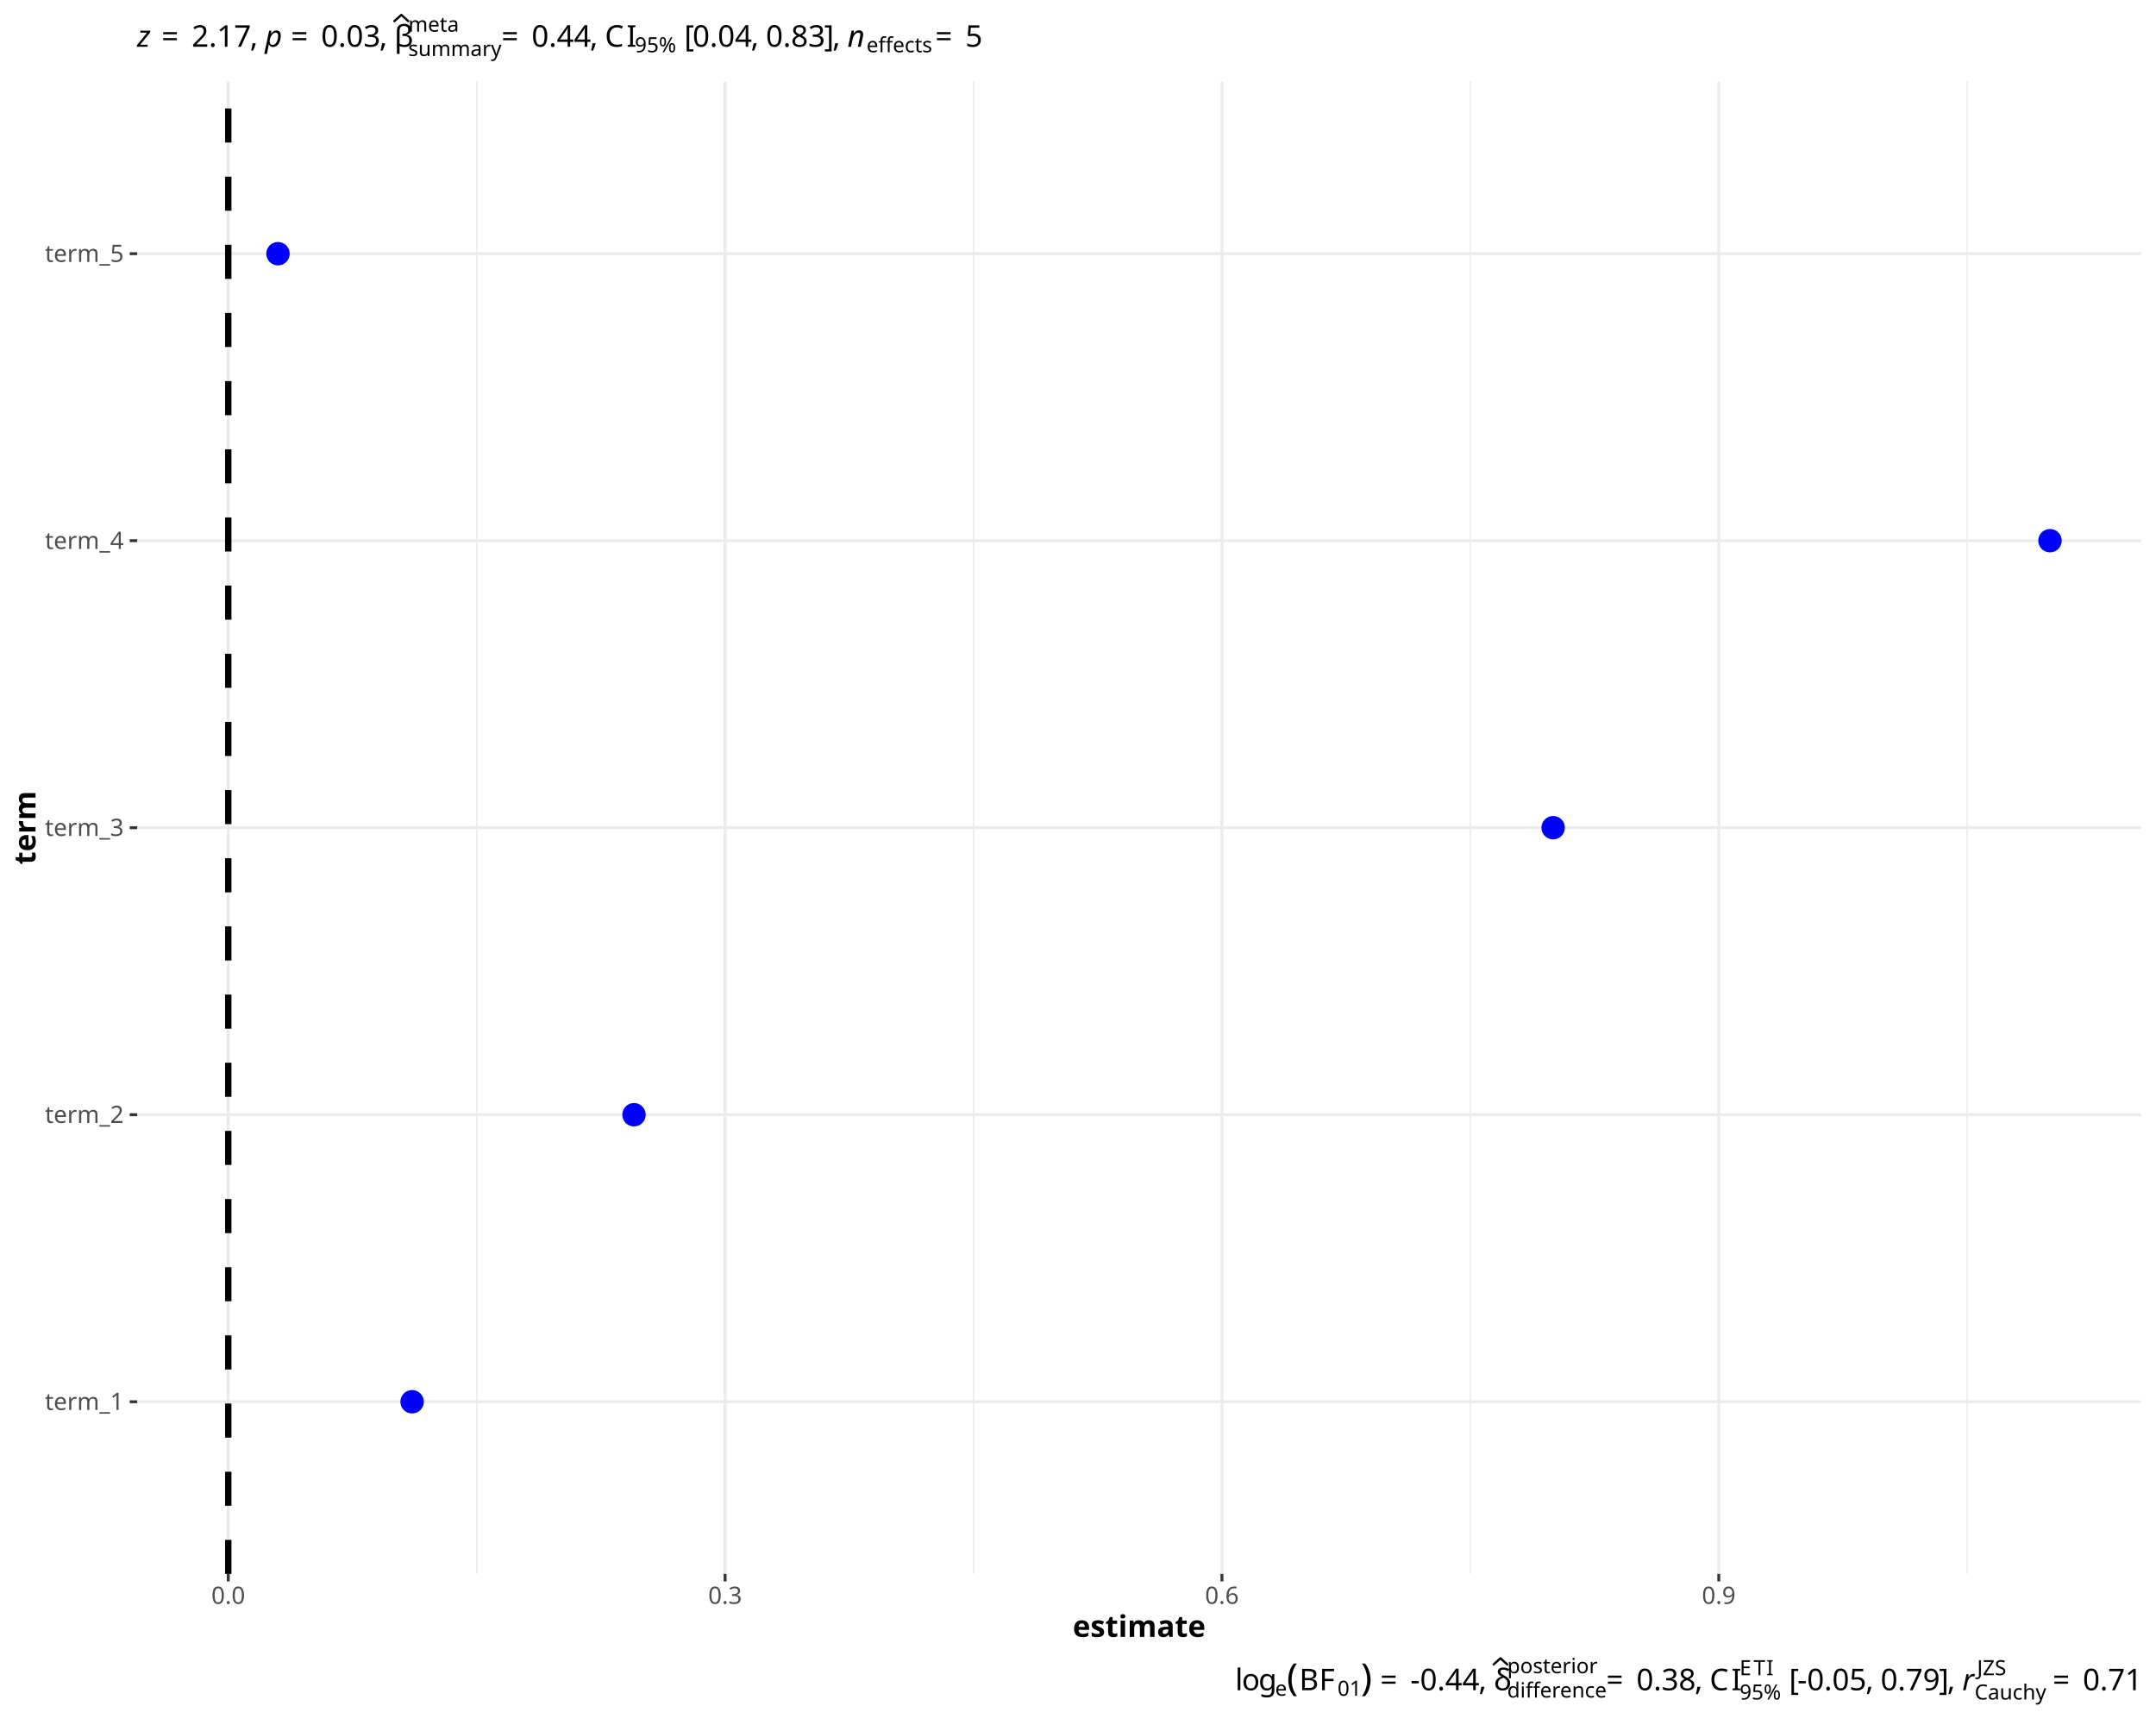
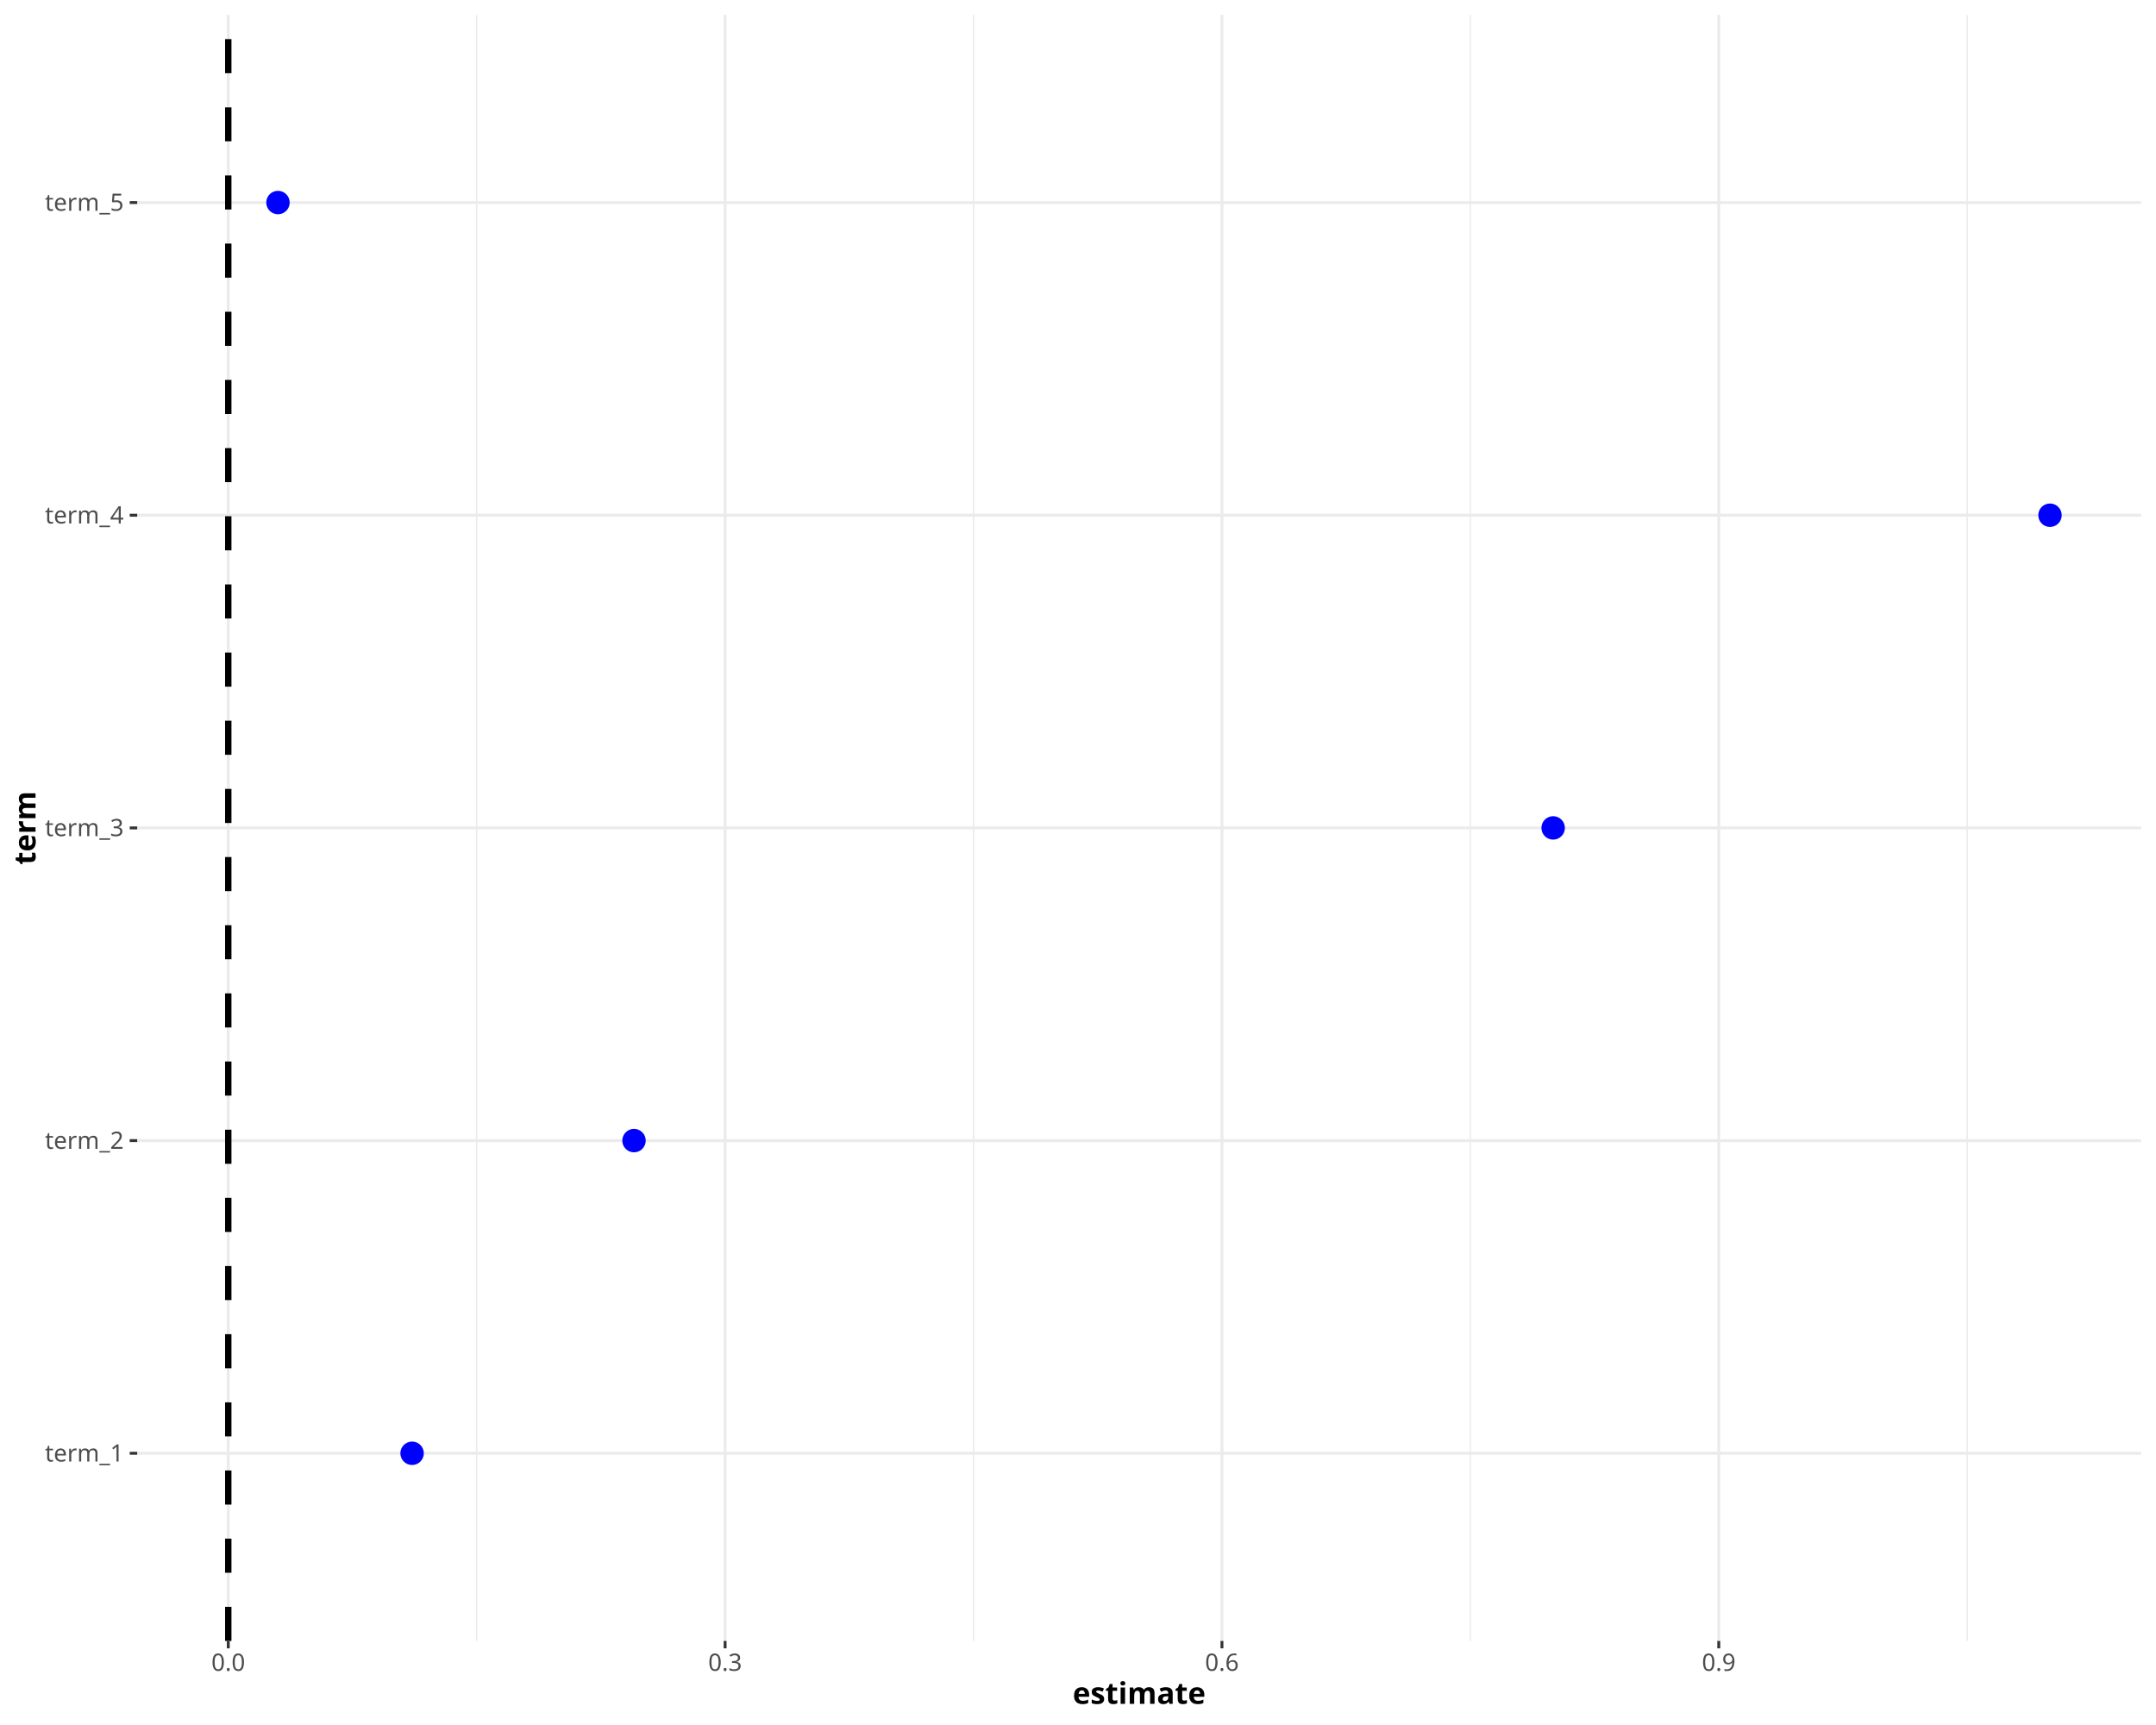
<svg xmlns="http://www.w3.org/2000/svg" class="svglite" data-engine-version="2.0" width="720.00pt" height="576.00pt" viewBox="0 0 720.00 576.00">
  <defs>
    <style type="text/css">
    .svglite line, .svglite polyline, .svglite polygon, .svglite path, .svglite rect, .svglite circle {
      fill: none;
      stroke: #000000;
      stroke-linecap: round;
      stroke-linejoin: round;
      stroke-miterlimit: 10.00;
    }
  </style>
  </defs>
  <rect width="100%" height="100%" style="stroke: none; fill: #FFFFFF;" />
  <defs>
    <clipPath id="cpMC4wMHw3MjAuMDB8MC4wMHw1NzYuMDA=">
      <rect x="0.00" y="0.00" width="720.00" height="576.00" />
    </clipPath>
  </defs>
  <g clip-path="url(#cpMC4wMHw3MjAuMDB8MC4wMHw1NzYuMDA=)">
    <rect x="0.00" y="0.00" width="720.00" height="576.00" style="stroke-width: 0.97; stroke: #FFFFFF; fill: #FFFFFF;" />
  </g>
  <defs>
-     <clipPath id="cpNDUuODJ8NzE1LjAyfDI3LjIxfDUyNS41Ng==">
-       <rect x="45.82" y="27.21" width="669.20" height="498.35" />
+     <clipPath id="cpNDUuODJ8NzE1LjAyfDQuOTh8NTQ3Ljky">
+       <rect x="45.82" y="4.98" width="669.20" height="542.94" />
    </clipPath>
  </defs>
-   <g clip-path="url(#cpNDUuODJ8NzE1LjAyfDI3LjIxfDUyNS41Ng==)">
-     <rect x="45.82" y="27.21" width="669.20" height="498.35" style="stroke-width: 0.97; stroke: none; fill: #FFFFFF;" />
-     <polyline points="159.19,525.56 159.19,27.21 " style="stroke-width: 0.48; stroke: #EBEBEB; stroke-linecap: butt;" />
-     <polyline points="325.11,525.56 325.11,27.21 " style="stroke-width: 0.48; stroke: #EBEBEB; stroke-linecap: butt;" />
-     <polyline points="491.03,525.56 491.03,27.21 " style="stroke-width: 0.48; stroke: #EBEBEB; stroke-linecap: butt;" />
-     <polyline points="656.95,525.56 656.95,27.21 " style="stroke-width: 0.48; stroke: #EBEBEB; stroke-linecap: butt;" />
-     <polyline points="45.82,468.06 715.02,468.06 " style="stroke-width: 0.97; stroke: #EBEBEB; stroke-linecap: butt;" />
-     <polyline points="45.82,372.22 715.02,372.22 " style="stroke-width: 0.97; stroke: #EBEBEB; stroke-linecap: butt;" />
-     <polyline points="45.82,276.38 715.02,276.38 " style="stroke-width: 0.97; stroke: #EBEBEB; stroke-linecap: butt;" />
-     <polyline points="45.82,180.54 715.02,180.54 " style="stroke-width: 0.97; stroke: #EBEBEB; stroke-linecap: butt;" />
-     <polyline points="45.82,84.71 715.02,84.71 " style="stroke-width: 0.97; stroke: #EBEBEB; stroke-linecap: butt;" />
-     <polyline points="76.23,525.56 76.23,27.21 " style="stroke-width: 0.97; stroke: #EBEBEB; stroke-linecap: butt;" />
-     <polyline points="242.15,525.56 242.15,27.21 " style="stroke-width: 0.97; stroke: #EBEBEB; stroke-linecap: butt;" />
-     <polyline points="408.07,525.56 408.07,27.21 " style="stroke-width: 0.97; stroke: #EBEBEB; stroke-linecap: butt;" />
-     <polyline points="573.99,525.56 573.99,27.21 " style="stroke-width: 0.97; stroke: #EBEBEB; stroke-linecap: butt;" />
-     <circle cx="137.62" cy="468.06" r="3.56" style="stroke-width: 0.71; stroke: #0000FF; fill: #0000FF;" />
-     <circle cx="211.73" cy="372.22" r="3.56" style="stroke-width: 0.71; stroke: #0000FF; fill: #0000FF;" />
-     <circle cx="518.68" cy="276.38" r="3.56" style="stroke-width: 0.71; stroke: #0000FF; fill: #0000FF;" />
-     <circle cx="684.60" cy="180.54" r="3.56" style="stroke-width: 0.71; stroke: #0000FF; fill: #0000FF;" />
-     <circle cx="92.83" cy="84.71" r="3.56" style="stroke-width: 0.71; stroke: #0000FF; fill: #0000FF;" />
-     <line x1="76.23" y1="525.56" x2="76.23" y2="27.21" style="stroke-width: 2.13; stroke-dasharray: 11.38,11.38; stroke-linecap: butt;" />
+   <g clip-path="url(#cpNDUuODJ8NzE1LjAyfDQuOTh8NTQ3Ljky)">
+     <rect x="45.82" y="4.98" width="669.20" height="542.94" style="stroke-width: 0.97; stroke: none; fill: #FFFFFF;" />
+     <polyline points="159.19,547.92 159.19,4.98 " style="stroke-width: 0.48; stroke: #EBEBEB; stroke-linecap: butt;" />
+     <polyline points="325.11,547.92 325.11,4.98 " style="stroke-width: 0.48; stroke: #EBEBEB; stroke-linecap: butt;" />
+     <polyline points="491.03,547.92 491.03,4.98 " style="stroke-width: 0.48; stroke: #EBEBEB; stroke-linecap: butt;" />
+     <polyline points="656.95,547.92 656.95,4.98 " style="stroke-width: 0.48; stroke: #EBEBEB; stroke-linecap: butt;" />
+     <polyline points="45.82,485.27 715.02,485.27 " style="stroke-width: 0.97; stroke: #EBEBEB; stroke-linecap: butt;" />
+     <polyline points="45.82,380.86 715.02,380.86 " style="stroke-width: 0.97; stroke: #EBEBEB; stroke-linecap: butt;" />
+     <polyline points="45.82,276.45 715.02,276.45 " style="stroke-width: 0.97; stroke: #EBEBEB; stroke-linecap: butt;" />
+     <polyline points="45.82,172.04 715.02,172.04 " style="stroke-width: 0.97; stroke: #EBEBEB; stroke-linecap: butt;" />
+     <polyline points="45.82,67.63 715.02,67.63 " style="stroke-width: 0.97; stroke: #EBEBEB; stroke-linecap: butt;" />
+     <polyline points="76.23,547.92 76.23,4.98 " style="stroke-width: 0.97; stroke: #EBEBEB; stroke-linecap: butt;" />
+     <polyline points="242.15,547.92 242.15,4.98 " style="stroke-width: 0.97; stroke: #EBEBEB; stroke-linecap: butt;" />
+     <polyline points="408.07,547.92 408.07,4.98 " style="stroke-width: 0.97; stroke: #EBEBEB; stroke-linecap: butt;" />
+     <polyline points="573.99,547.92 573.99,4.98 " style="stroke-width: 0.97; stroke: #EBEBEB; stroke-linecap: butt;" />
+     <circle cx="137.62" cy="485.27" r="3.56" style="stroke-width: 0.71; stroke: #0000FF; fill: #0000FF;" />
+     <circle cx="211.73" cy="380.86" r="3.56" style="stroke-width: 0.71; stroke: #0000FF; fill: #0000FF;" />
+     <circle cx="518.68" cy="276.45" r="3.56" style="stroke-width: 0.71; stroke: #0000FF; fill: #0000FF;" />
+     <circle cx="684.60" cy="172.04" r="3.56" style="stroke-width: 0.71; stroke: #0000FF; fill: #0000FF;" />
+     <circle cx="92.83" cy="67.63" r="3.56" style="stroke-width: 0.71; stroke: #0000FF; fill: #0000FF;" />
+     <line x1="76.23" y1="547.92" x2="76.23" y2="4.98" style="stroke-width: 2.13; stroke-dasharray: 11.38,11.38; stroke-linecap: butt;" />
  </g>
  <g clip-path="url(#cpMC4wMHw3MjAuMDB8MC4wMHw1NzYuMDA=)">
-     <text x="41.33" y="470.81" text-anchor="end" style="font-size: 8.00px; fill: #4D4D4D; font-family: sans;" textLength="24.90px" lengthAdjust="spacingAndGlyphs">term_1</text>
-     <text x="41.33" y="374.97" text-anchor="end" style="font-size: 8.00px; fill: #4D4D4D; font-family: sans;" textLength="24.90px" lengthAdjust="spacingAndGlyphs">term_2</text>
-     <text x="41.33" y="279.13" text-anchor="end" style="font-size: 8.00px; fill: #4D4D4D; font-family: sans;" textLength="24.90px" lengthAdjust="spacingAndGlyphs">term_3</text>
-     <text x="41.33" y="183.30" text-anchor="end" style="font-size: 8.00px; fill: #4D4D4D; font-family: sans;" textLength="24.90px" lengthAdjust="spacingAndGlyphs">term_4</text>
-     <text x="41.33" y="87.46" text-anchor="end" style="font-size: 8.00px; fill: #4D4D4D; font-family: sans;" textLength="24.90px" lengthAdjust="spacingAndGlyphs">term_5</text>
-     <polyline points="43.32,468.06 45.82,468.06 " style="stroke-width: 0.97; stroke: #333333; stroke-linecap: butt;" />
-     <polyline points="43.32,372.22 45.82,372.22 " style="stroke-width: 0.97; stroke: #333333; stroke-linecap: butt;" />
-     <polyline points="43.32,276.38 45.82,276.38 " style="stroke-width: 0.97; stroke: #333333; stroke-linecap: butt;" />
-     <polyline points="43.32,180.54 45.82,180.54 " style="stroke-width: 0.97; stroke: #333333; stroke-linecap: butt;" />
-     <polyline points="43.32,84.71 45.82,84.71 " style="stroke-width: 0.97; stroke: #333333; stroke-linecap: butt;" />
-     <polyline points="76.23,528.05 76.23,525.56 " style="stroke-width: 0.97; stroke: #333333; stroke-linecap: butt;" />
-     <polyline points="242.15,528.05 242.15,525.56 " style="stroke-width: 0.97; stroke: #333333; stroke-linecap: butt;" />
-     <polyline points="408.07,528.05 408.07,525.56 " style="stroke-width: 0.97; stroke: #333333; stroke-linecap: butt;" />
-     <polyline points="573.99,528.05 573.99,525.56 " style="stroke-width: 0.97; stroke: #333333; stroke-linecap: butt;" />
-     <text x="76.23" y="535.55" text-anchor="middle" style="font-size: 8.00px; fill: #4D4D4D; font-family: sans;" textLength="11.12px" lengthAdjust="spacingAndGlyphs">0.0</text>
-     <text x="242.15" y="535.55" text-anchor="middle" style="font-size: 8.00px; fill: #4D4D4D; font-family: sans;" textLength="11.12px" lengthAdjust="spacingAndGlyphs">0.3</text>
-     <text x="408.07" y="535.55" text-anchor="middle" style="font-size: 8.00px; fill: #4D4D4D; font-family: sans;" textLength="11.12px" lengthAdjust="spacingAndGlyphs">0.6</text>
-     <text x="573.99" y="535.55" text-anchor="middle" style="font-size: 8.00px; fill: #4D4D4D; font-family: sans;" textLength="11.12px" lengthAdjust="spacingAndGlyphs">0.9</text>
-     <text x="380.42" y="546.58" text-anchor="middle" style="font-size: 10.00px; font-weight: bold; font-family: sans;" textLength="37.80px" lengthAdjust="spacingAndGlyphs">estimate</text>
-     <text transform="translate(11.86,276.38) rotate(-90)" text-anchor="middle" style="font-size: 10.00px; font-weight: bold; font-family: sans;" textLength="20.00px" lengthAdjust="spacingAndGlyphs">term</text>
-     <text x="45.82" y="15.60" style="font-size: 10.00px; font-style: italic; font-family: sans;" textLength="5.00px" lengthAdjust="spacingAndGlyphs">z</text>
-     <text x="53.93" y="15.60" style="font-size: 10.00px; font-family: sans;" textLength="7.76px" lengthAdjust="spacingAndGlyphs">=</text>
-     <text x="64.01" y="15.60" style="font-size: 10.00px; font-family: sans;" textLength="19.46px" lengthAdjust="spacingAndGlyphs">2.17</text>
-     <text x="83.47" y="15.60" style="font-size: 10.00px; font-family: sans;" textLength="2.50px" lengthAdjust="spacingAndGlyphs">,</text>
-     <text x="85.97" y="15.60" style="font-size: 10.00px; font-family: sans;" textLength="2.50px" lengthAdjust="spacingAndGlyphs"> </text>
-     <text x="88.47" y="15.60" style="font-size: 10.00px; font-style: italic; font-family: sans;" textLength="5.56px" lengthAdjust="spacingAndGlyphs">p</text>
-     <text x="97.16" y="15.60" style="font-size: 10.00px; font-family: sans;" textLength="7.76px" lengthAdjust="spacingAndGlyphs">=</text>
-     <text x="107.24" y="15.60" style="font-size: 10.00px; font-family: sans;" textLength="19.46px" lengthAdjust="spacingAndGlyphs">0.03</text>
-     <text x="126.70" y="15.60" style="font-size: 10.00px; font-family: sans;" textLength="2.50px" lengthAdjust="spacingAndGlyphs">,</text>
-     <text x="129.20" y="15.60" style="font-size: 10.00px; font-family: sans;" textLength="2.50px" lengthAdjust="spacingAndGlyphs"> </text>
-     <text x="131.70" y="15.60" style="font-size: 10.00px; font-family: sans;" textLength="4.64px" lengthAdjust="spacingAndGlyphs">β</text>
-     <polyline points="131.70,7.05 134.02,4.98 136.34,7.05 " style="stroke-width: 0.75;" />
-     <text x="136.34" y="18.70" style="font-size: 7.00px; font-family: sans;" textLength="28.79px" lengthAdjust="spacingAndGlyphs">summary</text>
-     <text x="136.34" y="10.58" style="font-size: 7.00px; font-family: sans;" textLength="15.57px" lengthAdjust="spacingAndGlyphs">meta</text>
-     <text x="167.45" y="15.60" style="font-size: 10.00px; font-family: sans;" textLength="7.76px" lengthAdjust="spacingAndGlyphs">=</text>
-     <text x="177.53" y="15.60" style="font-size: 10.00px; font-family: sans;" textLength="19.46px" lengthAdjust="spacingAndGlyphs">0.44</text>
-     <text x="196.99" y="15.60" style="font-size: 10.00px; font-family: sans;" textLength="2.50px" lengthAdjust="spacingAndGlyphs">,</text>
-     <text x="199.49" y="15.60" style="font-size: 10.00px; font-family: sans;" textLength="2.50px" lengthAdjust="spacingAndGlyphs"> </text>
-     <text x="202.00" y="15.60" style="font-size: 10.00px; font-family: sans;" textLength="7.22px" lengthAdjust="spacingAndGlyphs">C</text>
-     <text x="209.22" y="15.60" style="font-size: 10.00px; font-family: sans;" textLength="2.78px" lengthAdjust="spacingAndGlyphs">I</text>
-     <text x="212.00" y="17.45" style="font-size: 7.00px; font-family: sans;" textLength="14.01px" lengthAdjust="spacingAndGlyphs">95%</text>
-     <text x="226.01" y="15.60" style="font-size: 10.00px; font-family: sans;" textLength="2.50px" lengthAdjust="spacingAndGlyphs"> </text>
-     <text x="228.51" y="15.60" style="font-size: 10.00px; font-family: sans;" textLength="2.78px" lengthAdjust="spacingAndGlyphs">[</text>
-     <text x="231.29" y="15.60" style="font-size: 10.00px; font-family: sans;" textLength="19.46px" lengthAdjust="spacingAndGlyphs">0.04</text>
-     <text x="250.75" y="15.60" style="font-size: 10.00px; font-family: sans;" textLength="2.50px" lengthAdjust="spacingAndGlyphs">,</text>
-     <text x="253.26" y="15.60" style="font-size: 10.00px; font-family: sans;" textLength="2.50px" lengthAdjust="spacingAndGlyphs"> </text>
-     <text x="255.76" y="15.60" style="font-size: 10.00px; font-family: sans;" textLength="19.46px" lengthAdjust="spacingAndGlyphs">0.83</text>
-     <text x="275.22" y="15.60" style="font-size: 10.00px; font-family: sans;" textLength="2.78px" lengthAdjust="spacingAndGlyphs">]</text>
-     <text x="278.00" y="15.60" style="font-size: 10.00px; font-family: sans;" textLength="2.50px" lengthAdjust="spacingAndGlyphs">,</text>
-     <text x="280.50" y="15.60" style="font-size: 10.00px; font-family: sans;" textLength="2.50px" lengthAdjust="spacingAndGlyphs"> </text>
-     <text x="283.00" y="15.60" style="font-size: 10.00px; font-style: italic; font-family: sans;" textLength="5.56px" lengthAdjust="spacingAndGlyphs">n</text>
-     <text x="289.37" y="17.45" style="font-size: 7.00px; font-family: sans;" textLength="20.63px" lengthAdjust="spacingAndGlyphs">effects</text>
-     <text x="312.31" y="15.60" style="font-size: 10.00px; font-family: sans;" textLength="7.76px" lengthAdjust="spacingAndGlyphs">=</text>
-     <text x="322.39" y="15.60" style="font-size: 10.00px; font-family: sans;" textLength="5.56px" lengthAdjust="spacingAndGlyphs">5</text>
-     <text x="412.49" y="564.39" style="font-size: 10.00px; font-family: sans;" textLength="2.22px" lengthAdjust="spacingAndGlyphs">l</text>
-     <text x="414.71" y="564.39" style="font-size: 10.00px; font-family: sans;" textLength="5.56px" lengthAdjust="spacingAndGlyphs">o</text>
-     <text x="420.27" y="564.39" style="font-size: 10.00px; font-family: sans;" textLength="5.56px" lengthAdjust="spacingAndGlyphs">g</text>
-     <text x="425.83" y="566.24" style="font-size: 7.00px; font-family: sans;" textLength="3.89px" lengthAdjust="spacingAndGlyphs">e</text>
-     <text x="429.73" y="564.39" style="font-size: 12.50px; font-family: sans;" textLength="4.16px" lengthAdjust="spacingAndGlyphs">(</text>
-     <text x="433.89" y="564.39" style="font-size: 10.00px; font-family: sans;" textLength="6.67px" lengthAdjust="spacingAndGlyphs">B</text>
-     <text x="440.56" y="564.39" style="font-size: 10.00px; font-family: sans;" textLength="6.11px" lengthAdjust="spacingAndGlyphs">F</text>
-     <text x="446.67" y="566.24" style="font-size: 7.00px; font-family: sans;" textLength="7.79px" lengthAdjust="spacingAndGlyphs">01</text>
-     <text x="454.45" y="564.39" style="font-size: 12.50px; font-family: sans;" textLength="4.16px" lengthAdjust="spacingAndGlyphs">)</text>
-     <text x="460.92" y="564.39" style="font-size: 10.00px; font-family: sans;" textLength="7.76px" lengthAdjust="spacingAndGlyphs">=</text>
-     <text x="471.00" y="564.39" style="font-size: 10.00px; font-family: sans;" textLength="22.79px" lengthAdjust="spacingAndGlyphs">-0.44</text>
-     <text x="493.80" y="564.39" style="font-size: 10.00px; font-family: sans;" textLength="2.50px" lengthAdjust="spacingAndGlyphs">,</text>
-     <text x="496.30" y="564.39" style="font-size: 10.00px; font-family: sans;" textLength="2.50px" lengthAdjust="spacingAndGlyphs"> </text>
-     <text x="498.80" y="564.39" style="font-size: 10.00px; font-family: sans;" textLength="4.54px" lengthAdjust="spacingAndGlyphs">δ</text>
-     <polyline points="498.80,555.78 501.07,553.72 503.34,555.78 " style="stroke-width: 0.75;" />
-     <text x="503.34" y="566.83" style="font-size: 7.00px; font-family: sans;" textLength="30.74px" lengthAdjust="spacingAndGlyphs">difference</text>
-     <text x="503.34" y="558.71" style="font-size: 7.00px; font-family: sans;" textLength="27.24px" lengthAdjust="spacingAndGlyphs">posterior</text>
-     <text x="536.40" y="564.39" style="font-size: 10.00px; font-family: sans;" textLength="7.76px" lengthAdjust="spacingAndGlyphs">=</text>
-     <text x="546.48" y="564.39" style="font-size: 10.00px; font-family: sans;" textLength="19.46px" lengthAdjust="spacingAndGlyphs">0.38</text>
-     <text x="565.94" y="564.39" style="font-size: 10.00px; font-family: sans;" textLength="2.50px" lengthAdjust="spacingAndGlyphs">,</text>
-     <text x="568.44" y="564.39" style="font-size: 10.00px; font-family: sans;" textLength="2.50px" lengthAdjust="spacingAndGlyphs"> </text>
-     <text x="570.94" y="564.39" style="font-size: 10.00px; font-family: sans;" textLength="7.22px" lengthAdjust="spacingAndGlyphs">C</text>
-     <text x="578.17" y="564.39" style="font-size: 10.00px; font-family: sans;" textLength="2.78px" lengthAdjust="spacingAndGlyphs">I</text>
-     <text x="580.95" y="567.49" style="font-size: 7.00px; font-family: sans;" textLength="14.01px" lengthAdjust="spacingAndGlyphs">95%</text>
-     <text x="580.95" y="559.37" style="font-size: 7.00px; font-family: sans;" textLength="4.67px" lengthAdjust="spacingAndGlyphs">E</text>
-     <text x="585.62" y="559.37" style="font-size: 7.00px; font-family: sans;" textLength="4.28px" lengthAdjust="spacingAndGlyphs">T</text>
-     <text x="589.89" y="559.37" style="font-size: 7.00px; font-family: sans;" textLength="1.94px" lengthAdjust="spacingAndGlyphs">I</text>
-     <text x="594.96" y="564.39" style="font-size: 10.00px; font-family: sans;" textLength="2.50px" lengthAdjust="spacingAndGlyphs"> </text>
-     <text x="597.46" y="564.39" style="font-size: 10.00px; font-family: sans;" textLength="2.78px" lengthAdjust="spacingAndGlyphs">[</text>
-     <text x="600.24" y="564.39" style="font-size: 10.00px; font-family: sans;" textLength="22.79px" lengthAdjust="spacingAndGlyphs">-0.05</text>
-     <text x="623.03" y="564.39" style="font-size: 10.00px; font-family: sans;" textLength="2.50px" lengthAdjust="spacingAndGlyphs">,</text>
-     <text x="625.53" y="564.39" style="font-size: 10.00px; font-family: sans;" textLength="2.50px" lengthAdjust="spacingAndGlyphs"> </text>
-     <text x="628.03" y="564.39" style="font-size: 10.00px; font-family: sans;" textLength="19.46px" lengthAdjust="spacingAndGlyphs">0.79</text>
-     <text x="647.50" y="564.39" style="font-size: 10.00px; font-family: sans;" textLength="2.78px" lengthAdjust="spacingAndGlyphs">]</text>
-     <text x="650.28" y="564.39" style="font-size: 10.00px; font-family: sans;" textLength="2.50px" lengthAdjust="spacingAndGlyphs">,</text>
-     <text x="652.78" y="564.39" style="font-size: 10.00px; font-family: sans;" textLength="2.50px" lengthAdjust="spacingAndGlyphs"> </text>
-     <text x="655.28" y="564.39" style="font-size: 10.00px; font-style: italic; font-family: sans;" textLength="3.33px" lengthAdjust="spacingAndGlyphs">r</text>
-     <text x="659.42" y="567.49" style="font-size: 7.00px; font-family: sans;" textLength="23.74px" lengthAdjust="spacingAndGlyphs">Cauchy</text>
-     <text x="660.23" y="559.37" style="font-size: 7.00px; font-family: sans;" textLength="12.45px" lengthAdjust="spacingAndGlyphs">JZS</text>
-     <text x="685.48" y="564.39" style="font-size: 10.00px; font-family: sans;" textLength="7.76px" lengthAdjust="spacingAndGlyphs">=</text>
-     <text x="695.55" y="564.39" style="font-size: 10.00px; font-family: sans;" textLength="19.46px" lengthAdjust="spacingAndGlyphs">0.71</text>
+     <text x="41.33" y="488.03" text-anchor="end" style="font-size: 8.00px; fill: #4D4D4D; font-family: sans;" textLength="24.90px" lengthAdjust="spacingAndGlyphs">term_1</text>
+     <text x="41.33" y="383.62" text-anchor="end" style="font-size: 8.00px; fill: #4D4D4D; font-family: sans;" textLength="24.90px" lengthAdjust="spacingAndGlyphs">term_2</text>
+     <text x="41.33" y="279.20" text-anchor="end" style="font-size: 8.00px; fill: #4D4D4D; font-family: sans;" textLength="24.90px" lengthAdjust="spacingAndGlyphs">term_3</text>
+     <text x="41.33" y="174.79" text-anchor="end" style="font-size: 8.00px; fill: #4D4D4D; font-family: sans;" textLength="24.90px" lengthAdjust="spacingAndGlyphs">term_4</text>
+     <text x="41.33" y="70.38" text-anchor="end" style="font-size: 8.00px; fill: #4D4D4D; font-family: sans;" textLength="24.90px" lengthAdjust="spacingAndGlyphs">term_5</text>
+     <polyline points="43.32,485.27 45.82,485.27 " style="stroke-width: 0.97; stroke: #333333; stroke-linecap: butt;" />
+     <polyline points="43.32,380.86 45.82,380.86 " style="stroke-width: 0.97; stroke: #333333; stroke-linecap: butt;" />
+     <polyline points="43.32,276.45 45.82,276.45 " style="stroke-width: 0.97; stroke: #333333; stroke-linecap: butt;" />
+     <polyline points="43.32,172.04 45.82,172.04 " style="stroke-width: 0.97; stroke: #333333; stroke-linecap: butt;" />
+     <polyline points="43.32,67.63 45.82,67.63 " style="stroke-width: 0.97; stroke: #333333; stroke-linecap: butt;" />
+     <polyline points="76.23,550.41 76.23,547.92 " style="stroke-width: 0.97; stroke: #333333; stroke-linecap: butt;" />
+     <polyline points="242.15,550.41 242.15,547.92 " style="stroke-width: 0.97; stroke: #333333; stroke-linecap: butt;" />
+     <polyline points="408.07,550.41 408.07,547.92 " style="stroke-width: 0.97; stroke: #333333; stroke-linecap: butt;" />
+     <polyline points="573.99,550.41 573.99,547.92 " style="stroke-width: 0.97; stroke: #333333; stroke-linecap: butt;" />
+     <text x="76.23" y="557.91" text-anchor="middle" style="font-size: 8.00px; fill: #4D4D4D; font-family: sans;" textLength="11.12px" lengthAdjust="spacingAndGlyphs">0.0</text>
+     <text x="242.15" y="557.91" text-anchor="middle" style="font-size: 8.00px; fill: #4D4D4D; font-family: sans;" textLength="11.12px" lengthAdjust="spacingAndGlyphs">0.3</text>
+     <text x="408.07" y="557.91" text-anchor="middle" style="font-size: 8.00px; fill: #4D4D4D; font-family: sans;" textLength="11.12px" lengthAdjust="spacingAndGlyphs">0.6</text>
+     <text x="573.99" y="557.91" text-anchor="middle" style="font-size: 8.00px; fill: #4D4D4D; font-family: sans;" textLength="11.12px" lengthAdjust="spacingAndGlyphs">0.9</text>
+     <text x="380.42" y="568.94" text-anchor="middle" style="font-size: 10.00px; font-weight: bold; font-family: sans;" textLength="37.80px" lengthAdjust="spacingAndGlyphs">estimate</text>
+     <text transform="translate(11.86,276.45) rotate(-90)" text-anchor="middle" style="font-size: 10.00px; font-weight: bold; font-family: sans;" textLength="20.00px" lengthAdjust="spacingAndGlyphs">term</text>
  </g>
</svg>
